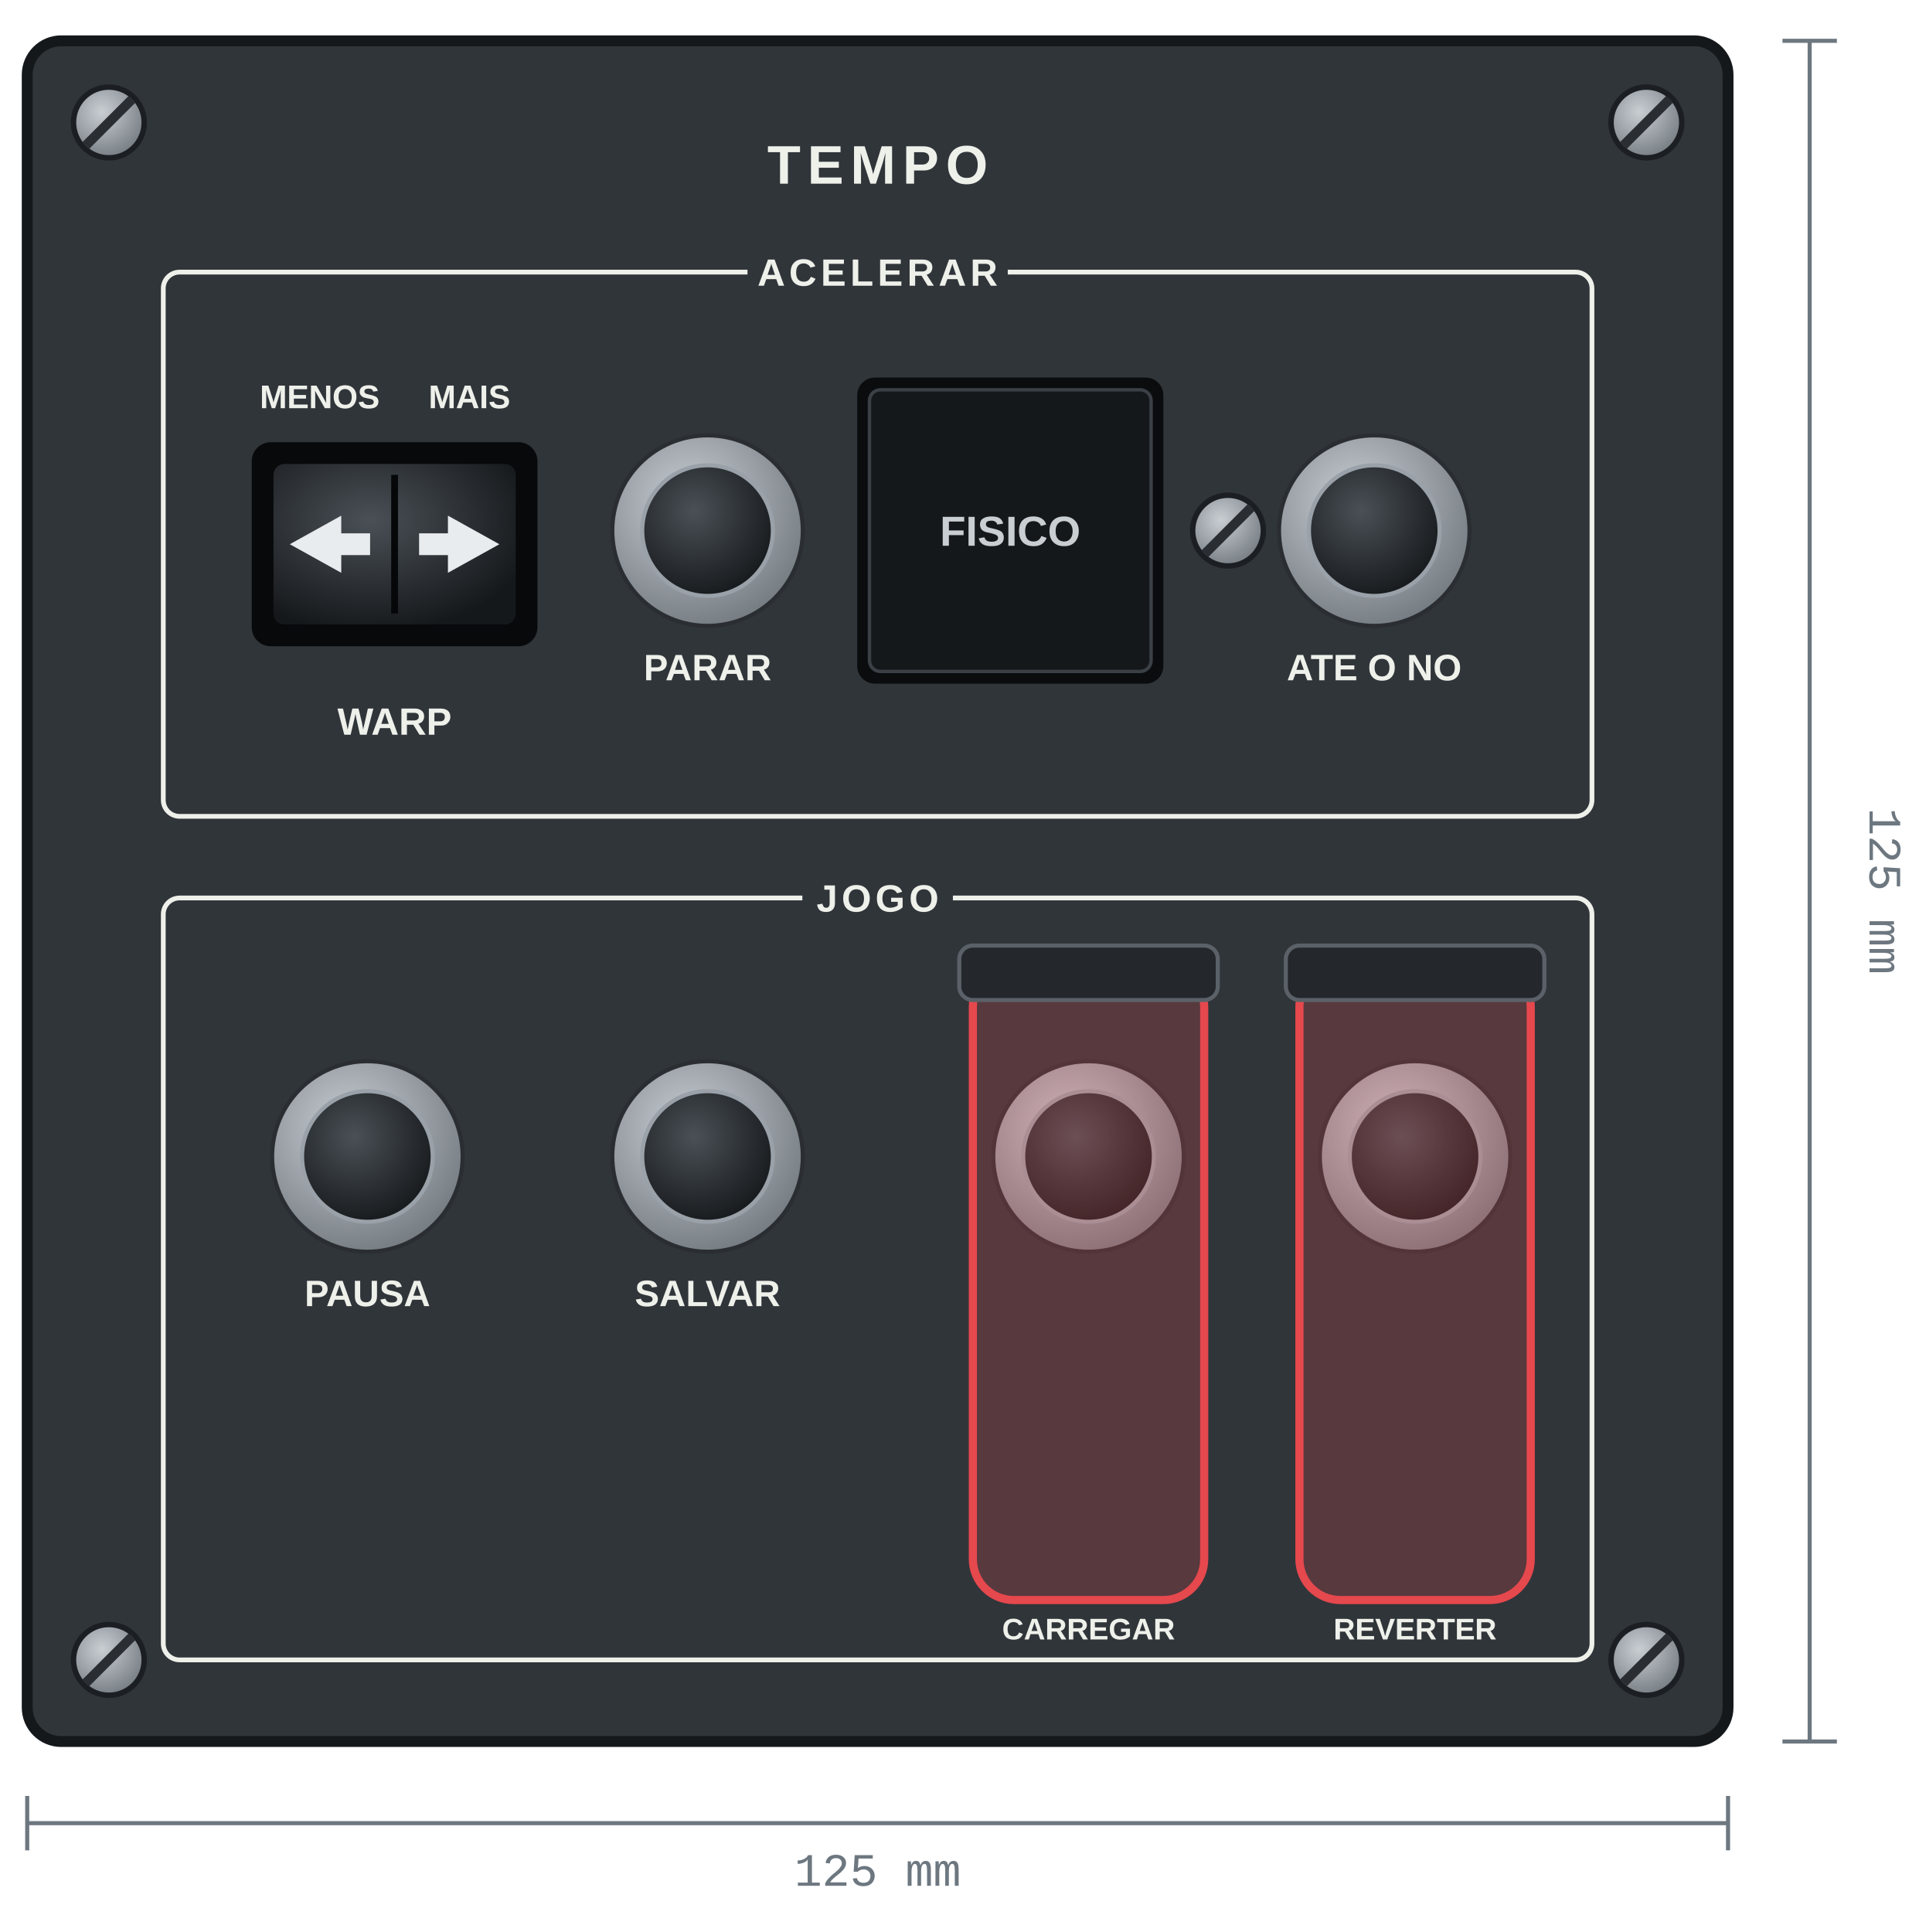
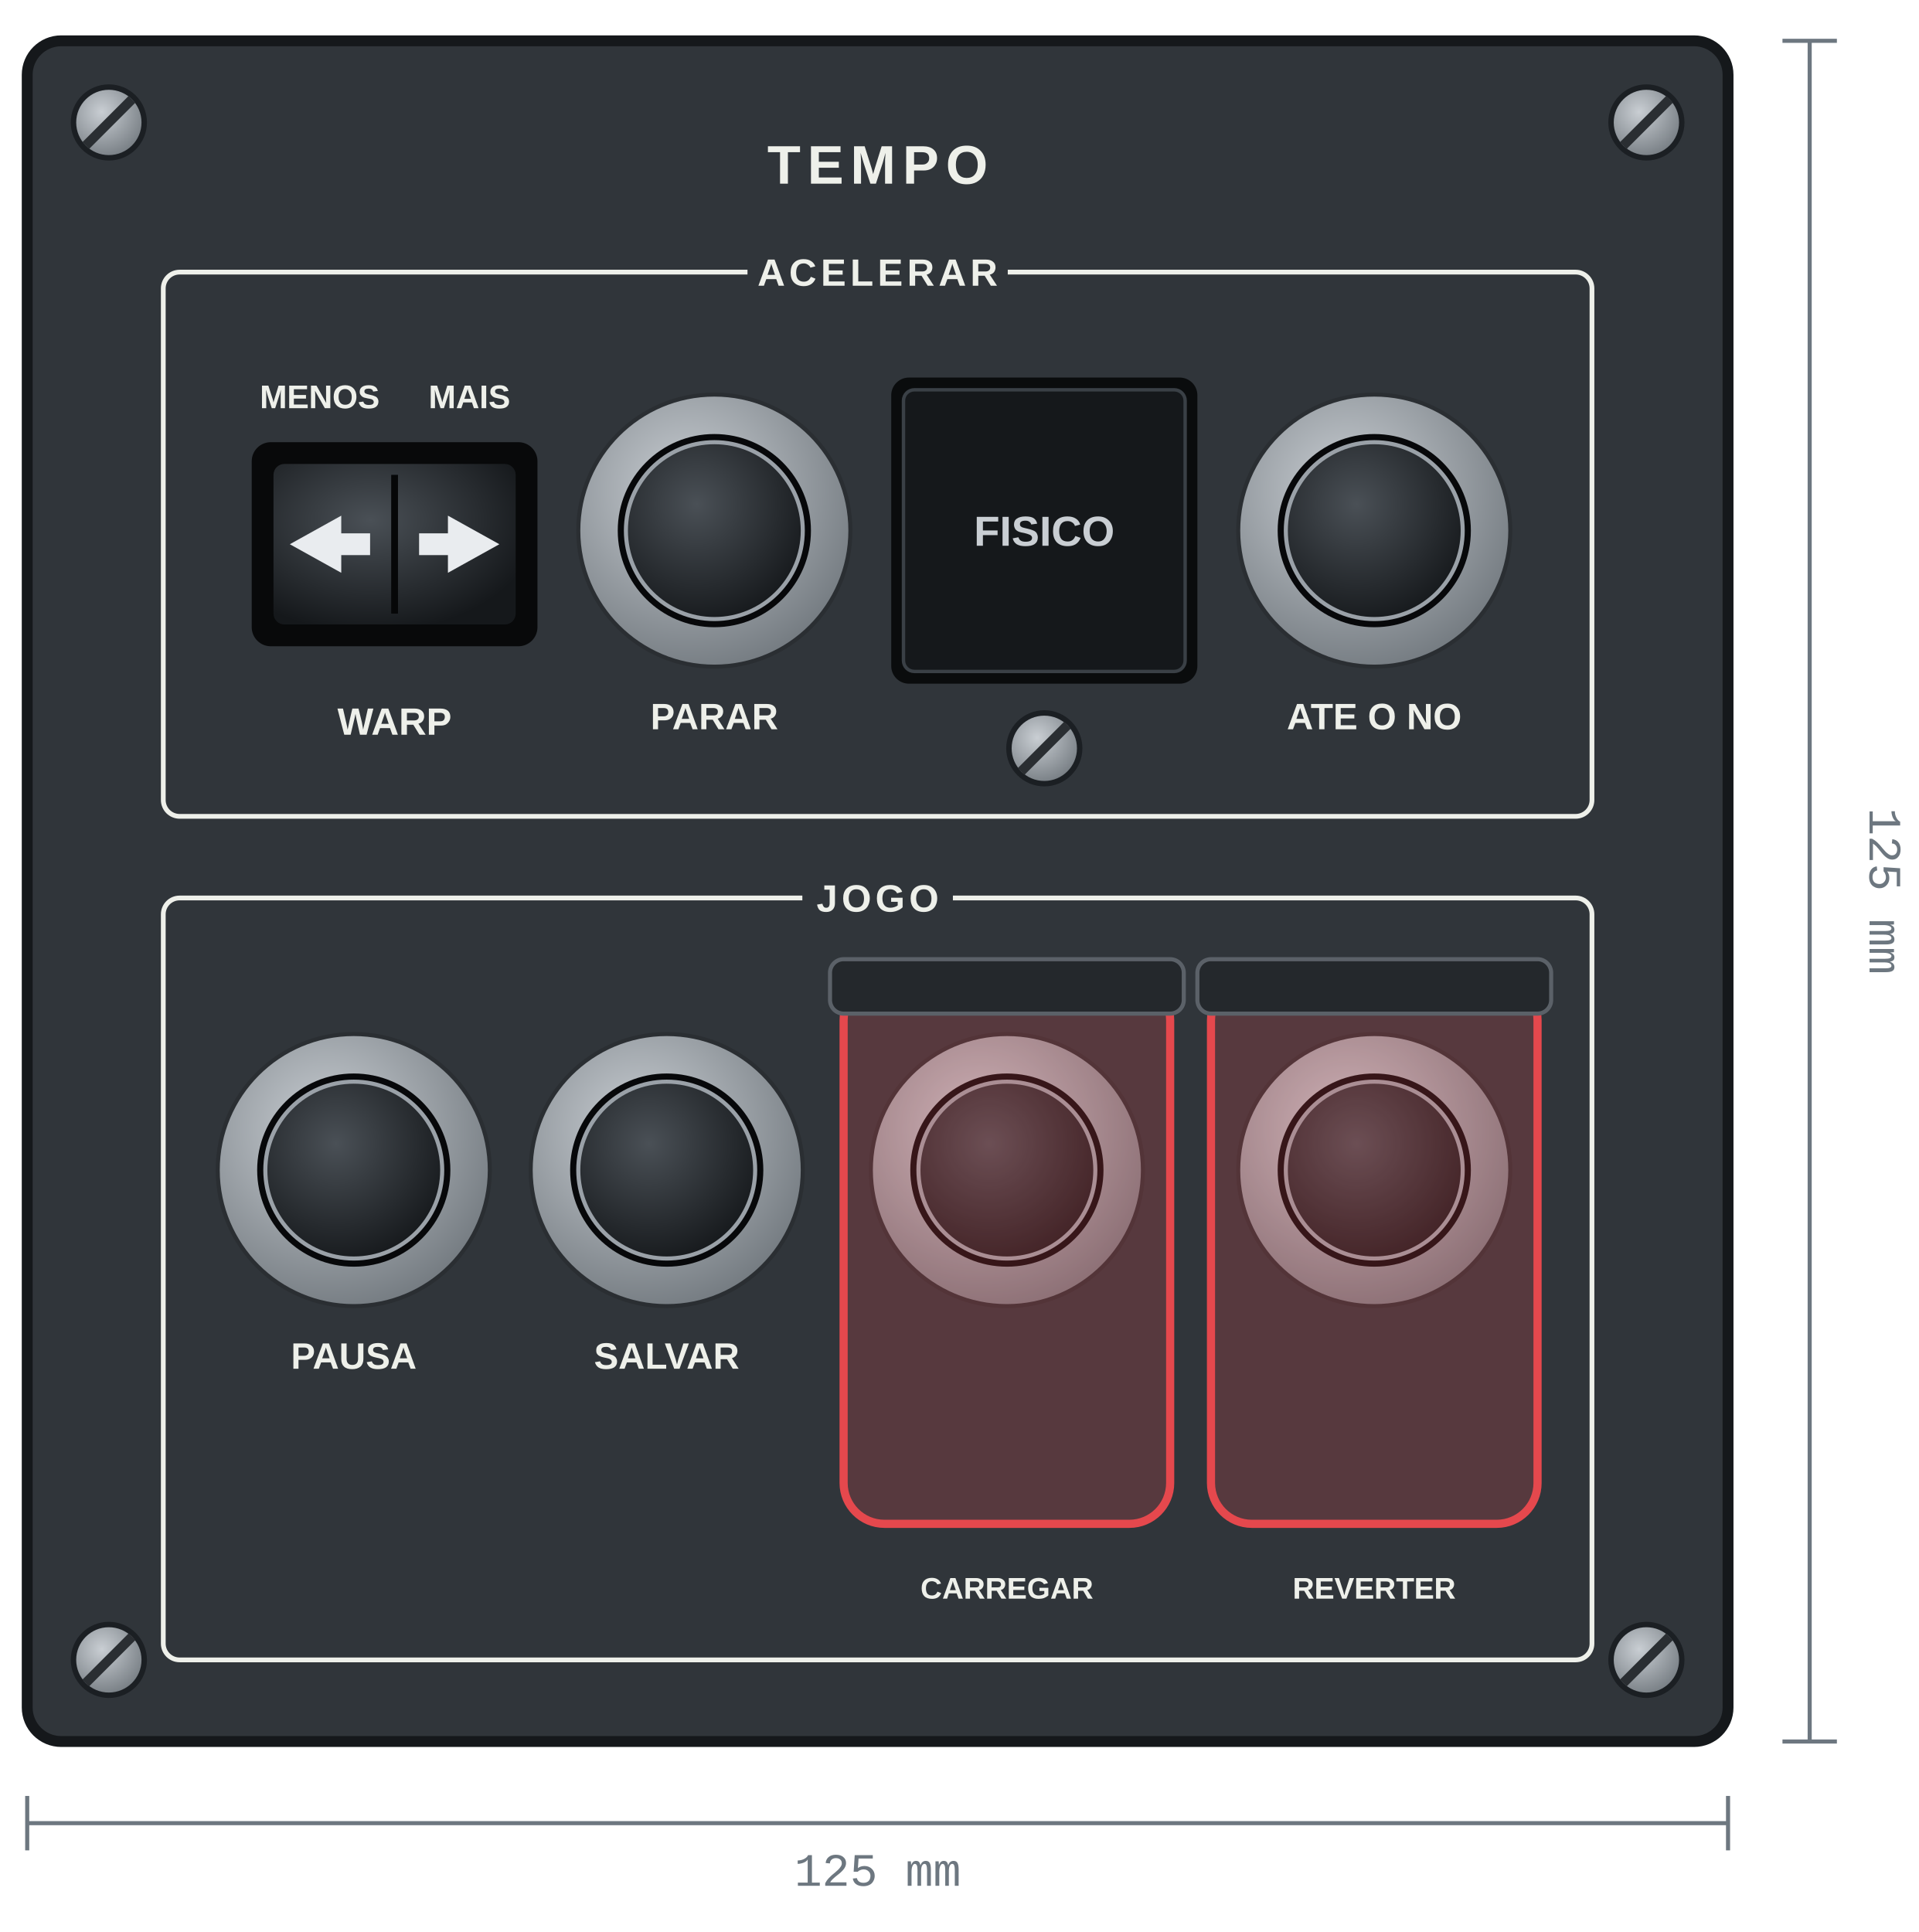
<svg xmlns="http://www.w3.org/2000/svg" viewBox="-2 -3 141 142" width="564" height="568" role="img" aria-label="Tempo, 125 por 125 mm: tecla do WARP, PARAR, korry FISICO, ATE O NO, PAUSA, SALVAR, e CARREGAR e REVERTER com capa">
  <style>.lg{font-family:"B612","Arial Narrow",Arial,sans-serif;font-weight:700}.lcdt{font-family:"B612 Mono","Courier New",monospace;font-weight:700}.dimline{stroke:#6d7780;stroke-width:.3;fill:none}.dimtext{fill:#6d7780;font-family:"B612 Mono","Courier New",monospace;font-size:3.4px}</style>
  <defs>
    <pattern id="zebra" width="6" height="6" patternUnits="userSpaceOnUse" patternTransform="rotate(45)">
      <rect width="6" height="6" fill="#1b1d1f" />
      <rect width="3" height="6" fill="#e7b416" />
    </pattern>
    <radialGradient id="knob" cx="40%" cy="35%" r="70%">
      <stop offset="0" stop-color="#4a5056" />
      <stop offset="1" stop-color="#15181b" />
    </radialGradient>
    <radialGradient id="nut" cx="40%" cy="35%" r="75%">
      <stop offset="0" stop-color="#c9ced3" />
      <stop offset="1" stop-color="#6c7379" />
    </radialGradient>
  </defs>
  <rect x="0" y="0" width="125" height="125" rx="2.5" fill="#30353a" stroke="#15181b" stroke-width=".8" />
  <circle cx="6" cy="6" r="2.6" fill="url(#nut)" stroke="#1b1f23" stroke-width=".4" />
  <line x1="4.3" y1="7.7" x2="7.7" y2="4.3" stroke="#2a2e32" stroke-width=".7" />
  <circle cx="119" cy="6" r="2.6" fill="url(#nut)" stroke="#1b1f23" stroke-width=".4" />
  <line x1="117.3" y1="7.7" x2="120.7" y2="4.3" stroke="#2a2e32" stroke-width=".7" />
  <circle cx="6" cy="119" r="2.6" fill="url(#nut)" stroke="#1b1f23" stroke-width=".4" />
  <line x1="4.3" y1="120.7" x2="7.7" y2="117.3" stroke="#2a2e32" stroke-width=".7" />
  <circle cx="119" cy="119" r="2.6" fill="url(#nut)" stroke="#1b1f23" stroke-width=".4" />
  <line x1="117.3" y1="120.7" x2="120.7" y2="117.3" stroke="#2a2e32" stroke-width=".7" />
  <text class="lg" x="62.5" y="10.5" font-size="4" text-anchor="middle" fill="#eef0ea" letter-spacing=".5">TEMPO</text>
  <rect x="10" y="17" width="105" height="40" rx="1.2" fill="none" stroke="#eef0ea" stroke-width=".35" />
  <rect x="52.936" y="15" width="19.128" height="4" fill="#30353a" />
  <text class="lg" x="62.5" y="18" font-size="2.8" text-anchor="middle" fill="#eef0ea" letter-spacing=".3">ACELERAR</text>
  <text class="lg" x="21.5" y="27" font-size="2.4" text-anchor="middle" fill="#eef0ea">MENOS</text>
  <text class="lg" x="32.5" y="27" font-size="2.4" text-anchor="middle" fill="#eef0ea">MAIS</text>
  <rect x="16.5" y="29.5" width="21" height="15" rx="1.4" fill="#08090a" />
  <rect x="18.1" y="31.1" width="17.8" height="11.8" rx=".8" fill="url(#knob)" />
  <line x1="27" y1="31.9" x2="27" y2="42.1" stroke="#060708" stroke-width=".5" />
  <polygon points="19.30 37.00 23.08 34.90 23.08 39.10" fill="#e9ecef" />
  <rect x="23" y="36.2" width="2.2" height="1.6" fill="#e9ecef" />
  <polygon points="34.70 37.00 30.92 34.90 30.92 39.10" fill="#e9ecef" />
  <rect x="28.8" y="36.2" width="2.2" height="1.6" fill="#e9ecef" />
  <text class="lg" x="27" y="51" font-size="2.8" text-anchor="middle" fill="#eef0ea">WARP</text>
-   <circle cx="50" cy="36" r="7" fill="url(#nut)" stroke="#2a2e32" stroke-width=".3" />
-   <circle cx="50" cy="36" r="4.8" fill="url(#knob)" stroke="#9aa1a8" stroke-width=".3" />
-   <text class="lg" x="50" y="47" font-size="2.7" text-anchor="middle" fill="#eef0ea">PARAR</text>
-   <rect x="61" y="24.75" width="22.5" height="22.5" rx="1.3" fill="#0a0c0d" />
-   <rect x="61.9" y="25.65" width="20.7" height="20.7" rx=".8" fill="#15181b" stroke="#3a4046" stroke-width=".25" />
-   <text class="lg" x="72.25" y="37.116" font-size="3.1" text-anchor="middle" fill="#c9ced3">FISICO</text>
-   <circle cx="99" cy="36" r="7" fill="url(#nut)" stroke="#2a2e32" stroke-width=".3" />
-   <circle cx="99" cy="36" r="4.8" fill="url(#knob)" stroke="#9aa1a8" stroke-width=".3" />
-   <text class="lg" x="99" y="47" font-size="2.7" text-anchor="middle" fill="#eef0ea">ATE O NO</text>
+   <circle cx="50.5" cy="36" r="10" fill="url(#nut)" stroke="#2a2e32" stroke-width=".3" />
+   <circle cx="50.5" cy="36" r="7.1" fill="#07080a" />
+   <circle cx="50.5" cy="36" r="6.5" fill="url(#knob)" stroke="#9aa1a8" stroke-width=".3" />
+   <text class="lg" x="50.5" y="50.6" font-size="2.7" text-anchor="middle" fill="#eef0ea">PARAR</text>
+   <rect x="63.5" y="24.75" width="22.5" height="22.5" rx="1.3" fill="#0a0c0d" />
+   <rect x="64.4" y="25.65" width="20.7" height="20.7" rx=".8" fill="#15181b" stroke="#3a4046" stroke-width=".25" />
+   <text class="lg" x="74.75" y="37.116" font-size="3.1" text-anchor="middle" fill="#c9ced3">FISICO</text>
+   <circle cx="99" cy="36" r="10" fill="url(#nut)" stroke="#2a2e32" stroke-width=".3" />
+   <circle cx="99" cy="36" r="7.1" fill="#07080a" />
+   <circle cx="99" cy="36" r="6.5" fill="url(#knob)" stroke="#9aa1a8" stroke-width=".3" />
+   <text class="lg" x="99" y="50.6" font-size="2.7" text-anchor="middle" fill="#eef0ea">ATE O NO</text>
  <rect x="10" y="63" width="105" height="56" rx="1.2" fill="none" stroke="#eef0ea" stroke-width=".35" />
  <rect x="56.968" y="61" width="11.064" height="4" fill="#30353a" />
  <text class="lg" x="62.5" y="64" font-size="2.8" text-anchor="middle" fill="#eef0ea" letter-spacing=".3">JOGO</text>
-   <circle cx="25" cy="82" r="7" fill="url(#nut)" stroke="#2a2e32" stroke-width=".3" />
-   <circle cx="25" cy="82" r="4.8" fill="url(#knob)" stroke="#9aa1a8" stroke-width=".3" />
-   <text class="lg" x="25" y="93" font-size="2.7" text-anchor="middle" fill="#eef0ea">PAUSA</text>
-   <circle cx="50" cy="82" r="7" fill="url(#nut)" stroke="#2a2e32" stroke-width=".3" />
-   <circle cx="50" cy="82" r="4.8" fill="url(#knob)" stroke="#9aa1a8" stroke-width=".3" />
-   <text class="lg" x="50" y="93" font-size="2.7" text-anchor="middle" fill="#eef0ea">SALVAR</text>
-   <circle cx="78" cy="82" r="7" fill="url(#nut)" stroke="#2a2e32" stroke-width=".3" />
-   <circle cx="78" cy="82" r="4.8" fill="url(#knob)" stroke="#9aa1a8" stroke-width=".3" />
-   <text class="lg" x="78" y="93" font-size="2.7" text-anchor="middle" fill="#eef0ea" />
-   <rect x="69.5" y="68" width="17" height="46.6" rx="3" fill="#e5484d" opacity=".22" />
-   <rect x="69.5" y="68" width="17" height="46.6" rx="3" fill="none" stroke="#e5484d" stroke-width=".6" />
-   <rect x="68.5" y="66.5" width="19" height="4" rx="1" fill="#24282c" stroke="#5b6168" stroke-width=".3" />
-   <circle cx="102" cy="82" r="7" fill="url(#nut)" stroke="#2a2e32" stroke-width=".3" />
-   <circle cx="102" cy="82" r="4.8" fill="url(#knob)" stroke="#9aa1a8" stroke-width=".3" />
-   <text class="lg" x="102" y="93" font-size="2.7" text-anchor="middle" fill="#eef0ea" />
-   <rect x="93.5" y="68" width="17" height="46.6" rx="3" fill="#e5484d" opacity=".22" />
-   <rect x="93.5" y="68" width="17" height="46.6" rx="3" fill="none" stroke="#e5484d" stroke-width=".6" />
-   <rect x="92.5" y="66.5" width="19" height="4" rx="1" fill="#24282c" stroke="#5b6168" stroke-width=".3" />
-   <text class="lg" x="78" y="117.5" font-size="2.2" text-anchor="middle" fill="#eef0ea">CARREGAR</text>
-   <text class="lg" x="102" y="117.5" font-size="2.2" text-anchor="middle" fill="#eef0ea">REVERTER</text>
-   <circle cx="88.25" cy="36" r="2.6" fill="url(#nut)" stroke="#1b1f23" stroke-width=".4" />
-   <line x1="86.55" y1="37.7" x2="89.95" y2="34.3" stroke="#2a2e32" stroke-width=".7" />
+   <circle cx="24" cy="83" r="10" fill="url(#nut)" stroke="#2a2e32" stroke-width=".3" />
+   <circle cx="24" cy="83" r="7.1" fill="#07080a" />
+   <circle cx="24" cy="83" r="6.5" fill="url(#knob)" stroke="#9aa1a8" stroke-width=".3" />
+   <text class="lg" x="24" y="97.6" font-size="2.7" text-anchor="middle" fill="#eef0ea">PAUSA</text>
+   <circle cx="47" cy="83" r="10" fill="url(#nut)" stroke="#2a2e32" stroke-width=".3" />
+   <circle cx="47" cy="83" r="7.1" fill="#07080a" />
+   <circle cx="47" cy="83" r="6.5" fill="url(#knob)" stroke="#9aa1a8" stroke-width=".3" />
+   <text class="lg" x="47" y="97.6" font-size="2.7" text-anchor="middle" fill="#eef0ea">SALVAR</text>
+   <circle cx="72" cy="83" r="10" fill="url(#nut)" stroke="#2a2e32" stroke-width=".3" />
+   <circle cx="72" cy="83" r="7.1" fill="#07080a" />
+   <circle cx="72" cy="83" r="6.5" fill="url(#knob)" stroke="#9aa1a8" stroke-width=".3" />
+   <rect x="60" y="69" width="24" height="40" rx="3" fill="#e5484d" opacity=".22" />
+   <rect x="60" y="69" width="24" height="40" rx="3" fill="none" stroke="#e5484d" stroke-width=".6" />
+   <rect x="59" y="67.5" width="26" height="4" rx="1" fill="#24282c" stroke="#5b6168" stroke-width=".3" />
+   <circle cx="99" cy="83" r="10" fill="url(#nut)" stroke="#2a2e32" stroke-width=".3" />
+   <circle cx="99" cy="83" r="7.1" fill="#07080a" />
+   <circle cx="99" cy="83" r="6.5" fill="url(#knob)" stroke="#9aa1a8" stroke-width=".3" />
+   <rect x="87" y="69" width="24" height="40" rx="3" fill="#e5484d" opacity=".22" />
+   <rect x="87" y="69" width="24" height="40" rx="3" fill="none" stroke="#e5484d" stroke-width=".6" />
+   <rect x="86" y="67.5" width="26" height="4" rx="1" fill="#24282c" stroke="#5b6168" stroke-width=".3" />
+   <text class="lg" x="72" y="114.5" font-size="2.2" text-anchor="middle" fill="#eef0ea">CARREGAR</text>
+   <text class="lg" x="99" y="114.5" font-size="2.2" text-anchor="middle" fill="#eef0ea">REVERTER</text>
+   <circle cx="74.75" cy="52" r="2.6" fill="url(#nut)" stroke="#1b1f23" stroke-width=".4" />
+   <line x1="73.05" y1="53.7" x2="76.45" y2="50.3" stroke="#2a2e32" stroke-width=".7" />
  <line class="dimline" x1="0" y1="131" x2="125" y2="131" />
  <line class="dimline" x1="0" y1="129" x2="0" y2="133" />
  <line class="dimline" x1="125" y1="129" x2="125" y2="133" />
  <text class="dimtext" x="62.5" y="135.6" text-anchor="middle">125 mm</text>
  <line class="dimline" x1="131" y1="0" x2="131" y2="125" />
  <line class="dimline" x1="129" y1="0" x2="133" y2="0" />
  <line class="dimline" x1="129" y1="125" x2="133" y2="125" />
  <text class="dimtext" transform="translate(135.4 62.5) rotate(90)" text-anchor="middle">125 mm</text>
</svg>
